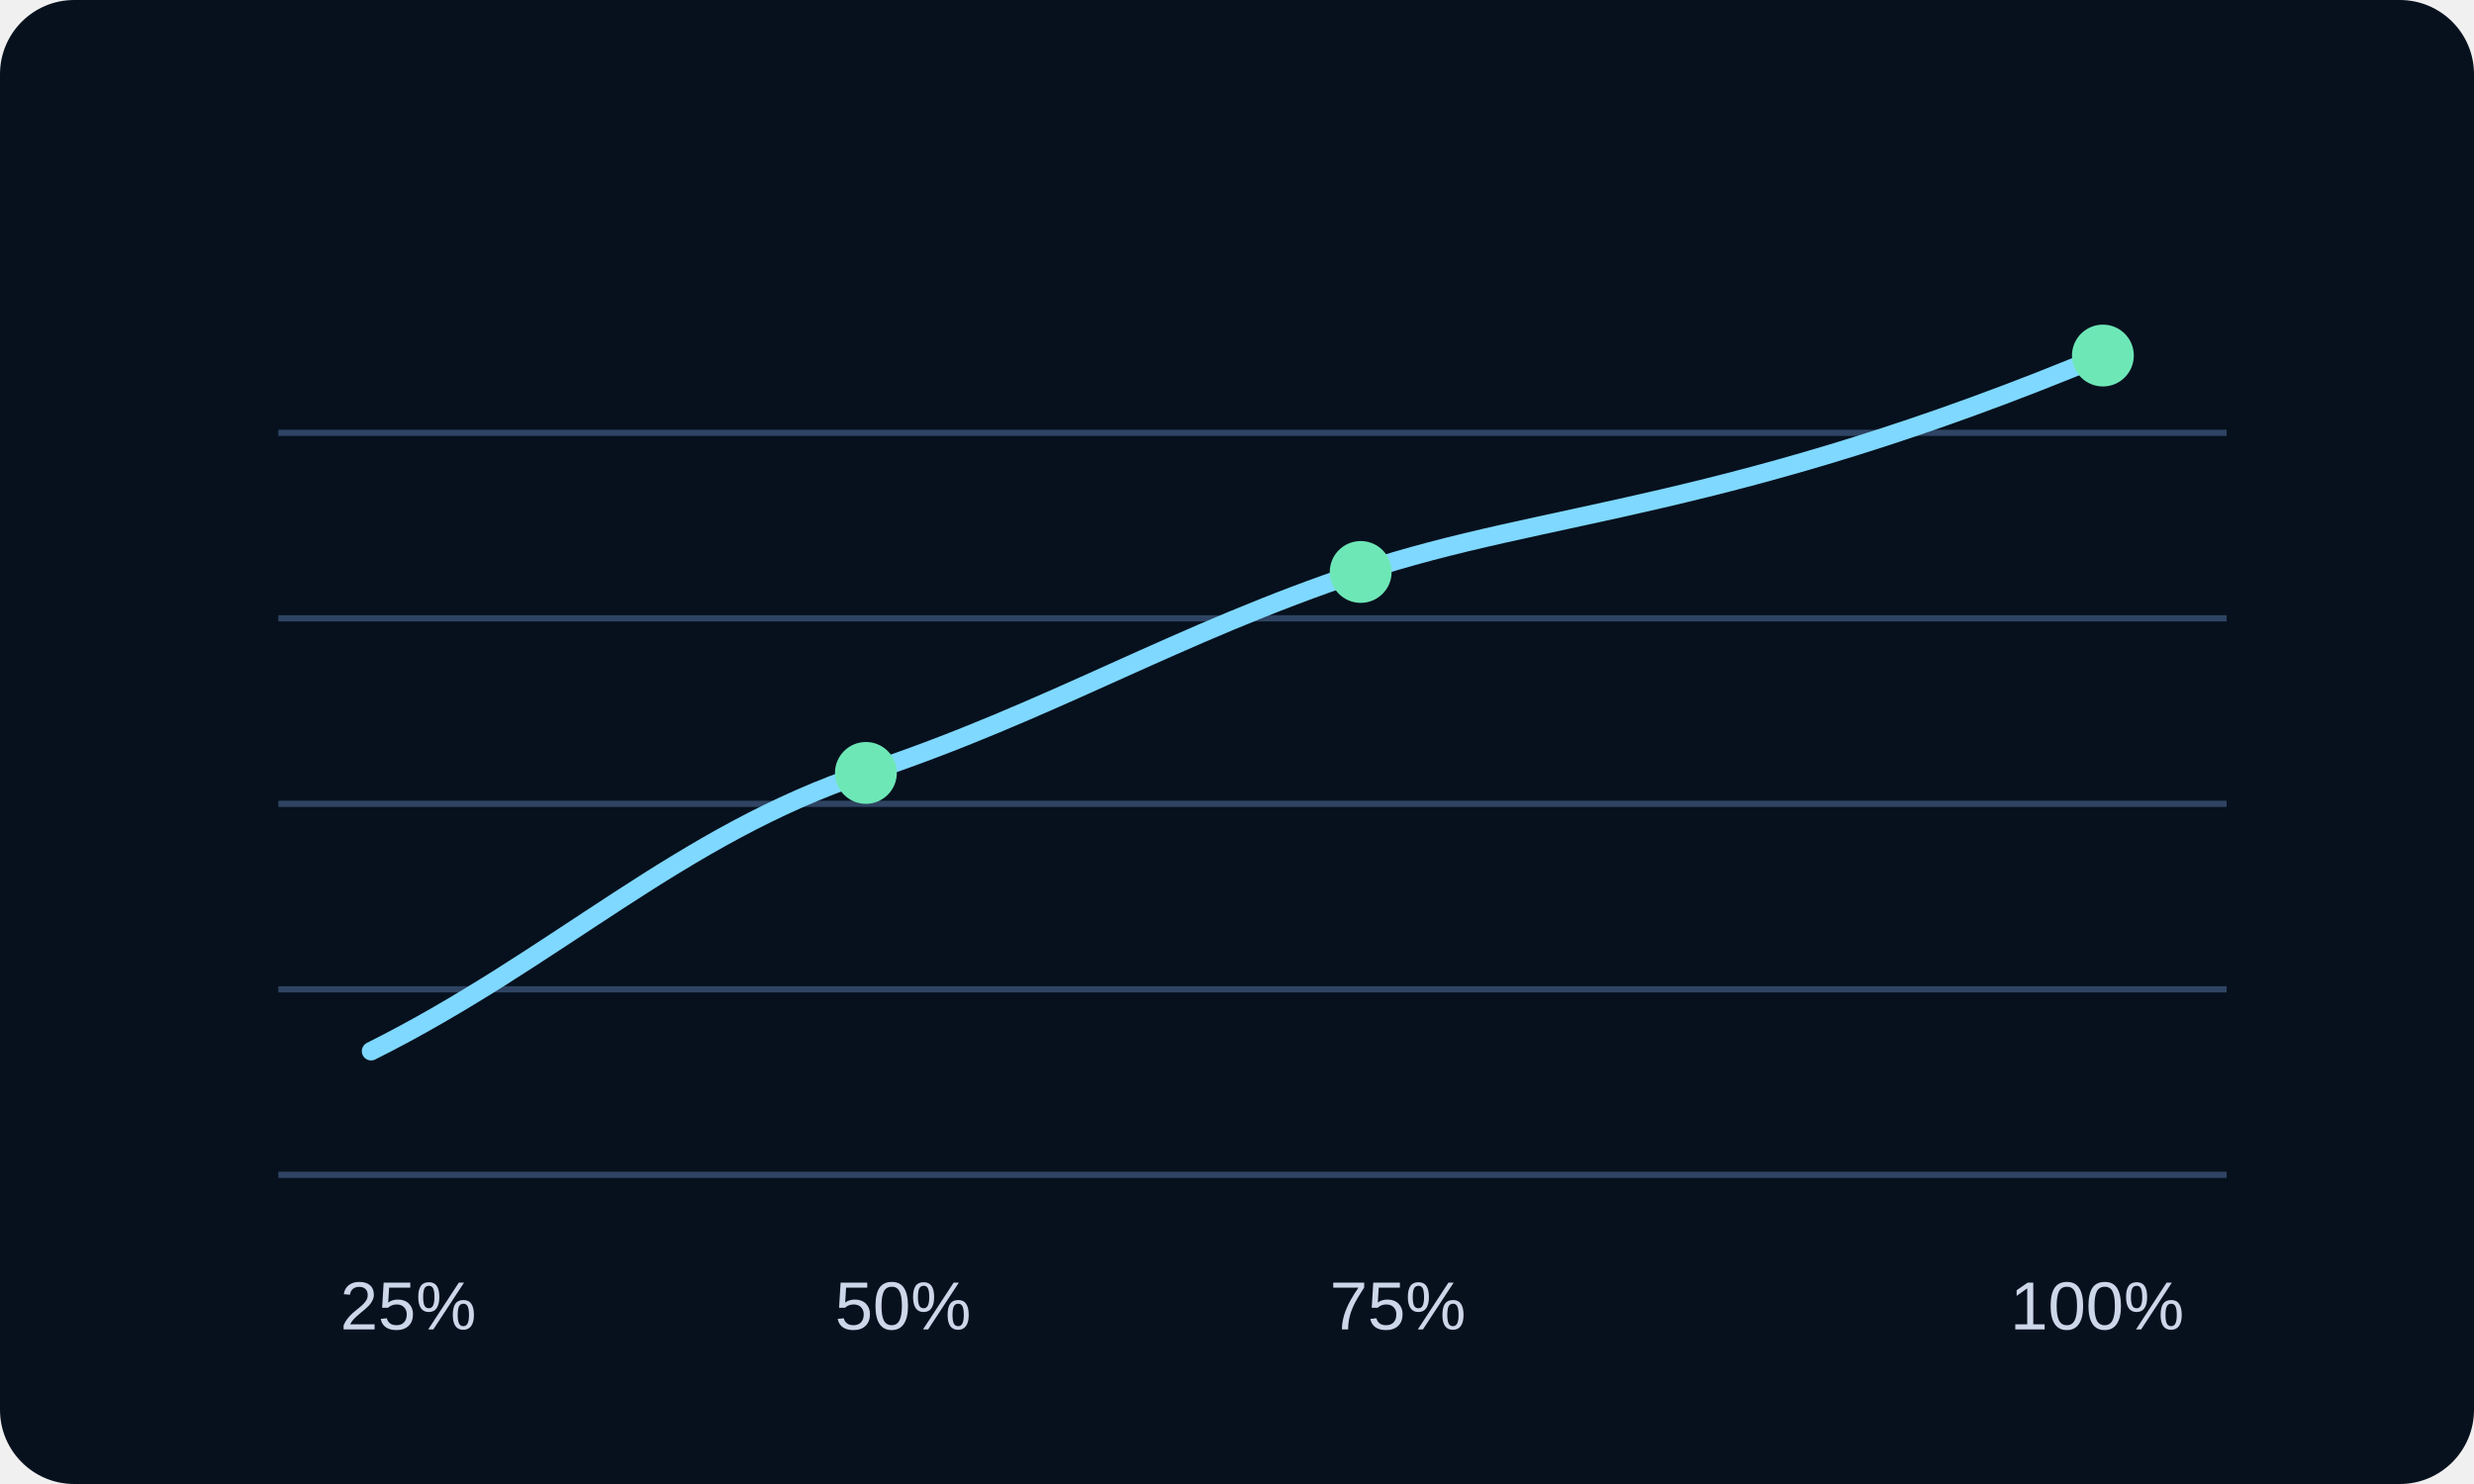
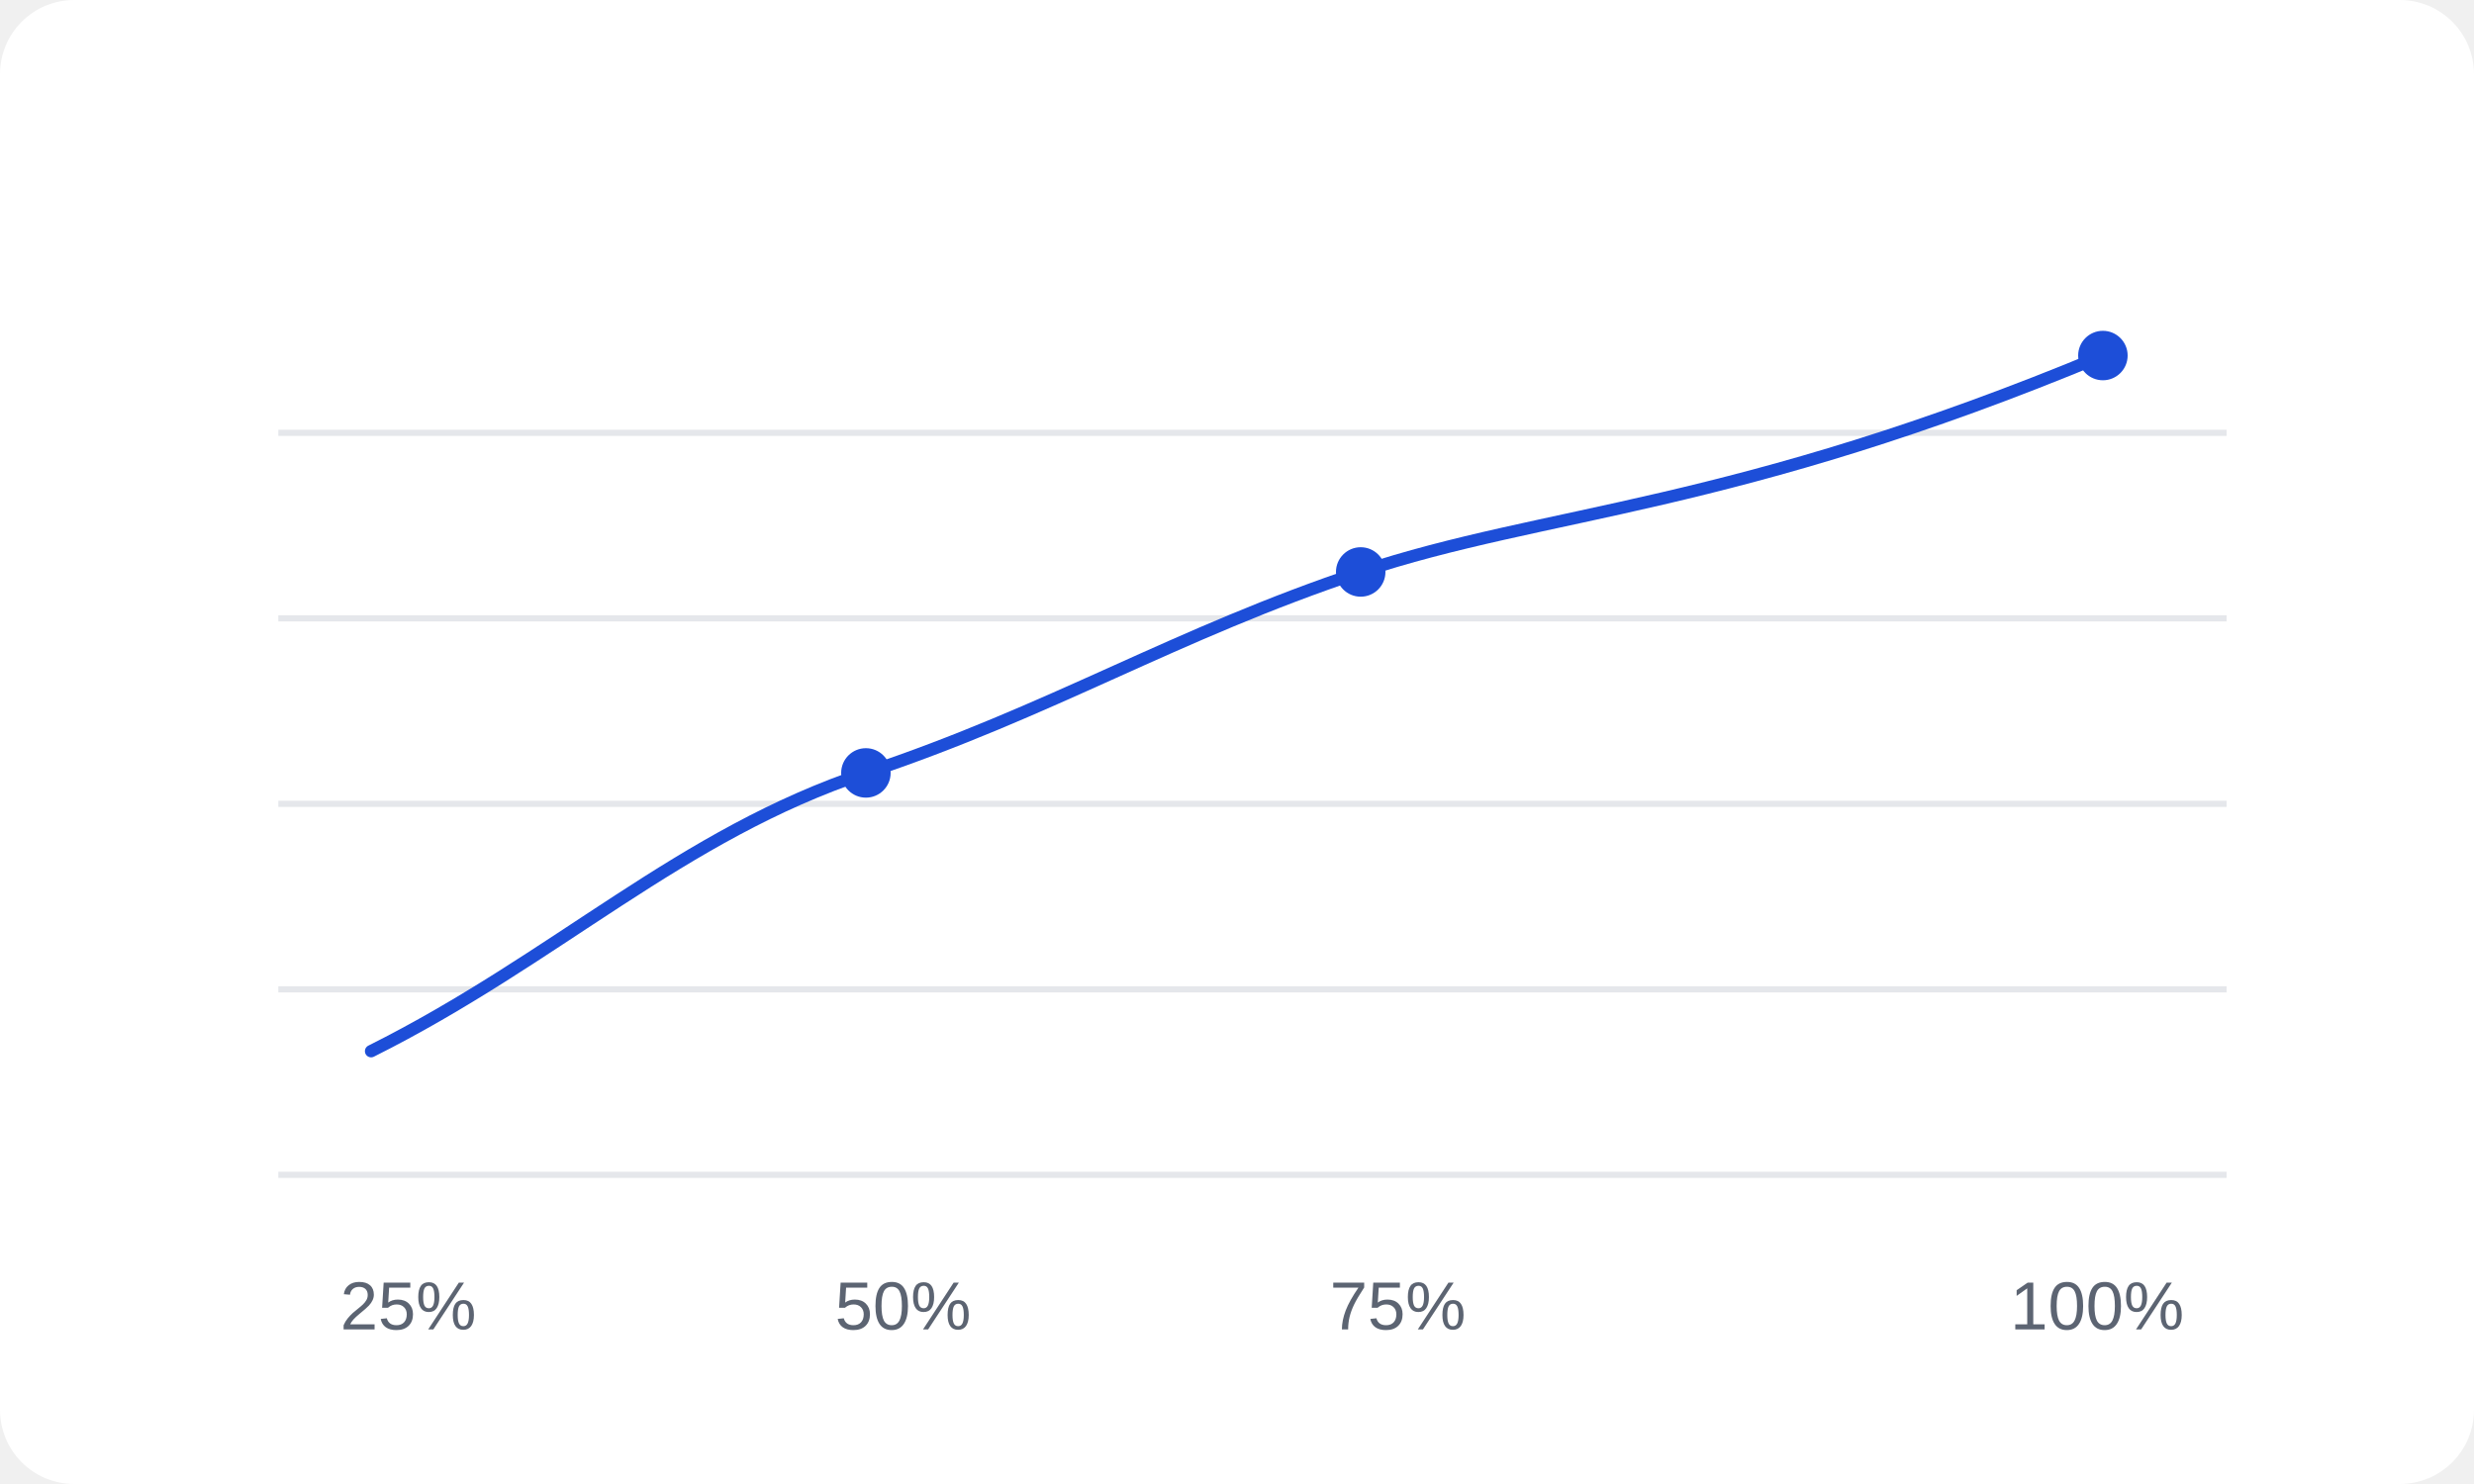
<svg xmlns="http://www.w3.org/2000/svg" viewBox="0 0 800 480" role="img" aria-label="DR1D scaling plot">
-   <rect width="800" height="480" rx="24" fill="#07111e" />
-   <g stroke="#2f4463" stroke-width="2">
+   <rect width="800" height="480" rx="24" fill="#ffffff" />
+   <g stroke="#e5e7eb" stroke-width="2">
    <line x1="90" y1="380" x2="720" y2="380" />
    <line x1="90" y1="320" x2="720" y2="320" />
    <line x1="90" y1="260" x2="720" y2="260" />
    <line x1="90" y1="200" x2="720" y2="200" />
    <line x1="90" y1="140" x2="720" y2="140" />
  </g>
-   <path d="M120 340 C180 310 220 270 280 250 S380 205 440 185 S560 165 680 115" fill="none" stroke="#7fd8ff" stroke-width="6" stroke-linecap="round" />
-   <circle cx="280" cy="250" r="10" fill="#6ee7b7" />
-   <circle cx="440" cy="185" r="10" fill="#6ee7b7" />
-   <circle cx="680" cy="115" r="10" fill="#6ee7b7" />
-   <text x="110" y="430" fill="#cdd7ea" font-family="Arial, sans-serif" font-size="22">25%</text>
-   <text x="270" y="430" fill="#cdd7ea" font-family="Arial, sans-serif" font-size="22">50%</text>
-   <text x="430" y="430" fill="#cdd7ea" font-family="Arial, sans-serif" font-size="22">75%</text>
-   <text x="650" y="430" fill="#cdd7ea" font-family="Arial, sans-serif" font-size="22">100%</text>
+   <path d="M120 340 C180 310 220 270 280 250 S380 205 440 185 S560 165 680 115" fill="none" stroke="#1d4ed8" stroke-width="4" stroke-linecap="round" />
+   <circle cx="280" cy="250" r="8" fill="#1d4ed8" />
+   <circle cx="440" cy="185" r="8" fill="#1d4ed8" />
+   <circle cx="680" cy="115" r="8" fill="#1d4ed8" />
+   <text x="110" y="430" fill="#5c6472" font-family="Arial, sans-serif" font-size="22">25%</text>
+   <text x="270" y="430" fill="#5c6472" font-family="Arial, sans-serif" font-size="22">50%</text>
+   <text x="430" y="430" fill="#5c6472" font-family="Arial, sans-serif" font-size="22">75%</text>
+   <text x="650" y="430" fill="#5c6472" font-family="Arial, sans-serif" font-size="22">100%</text>
</svg>
